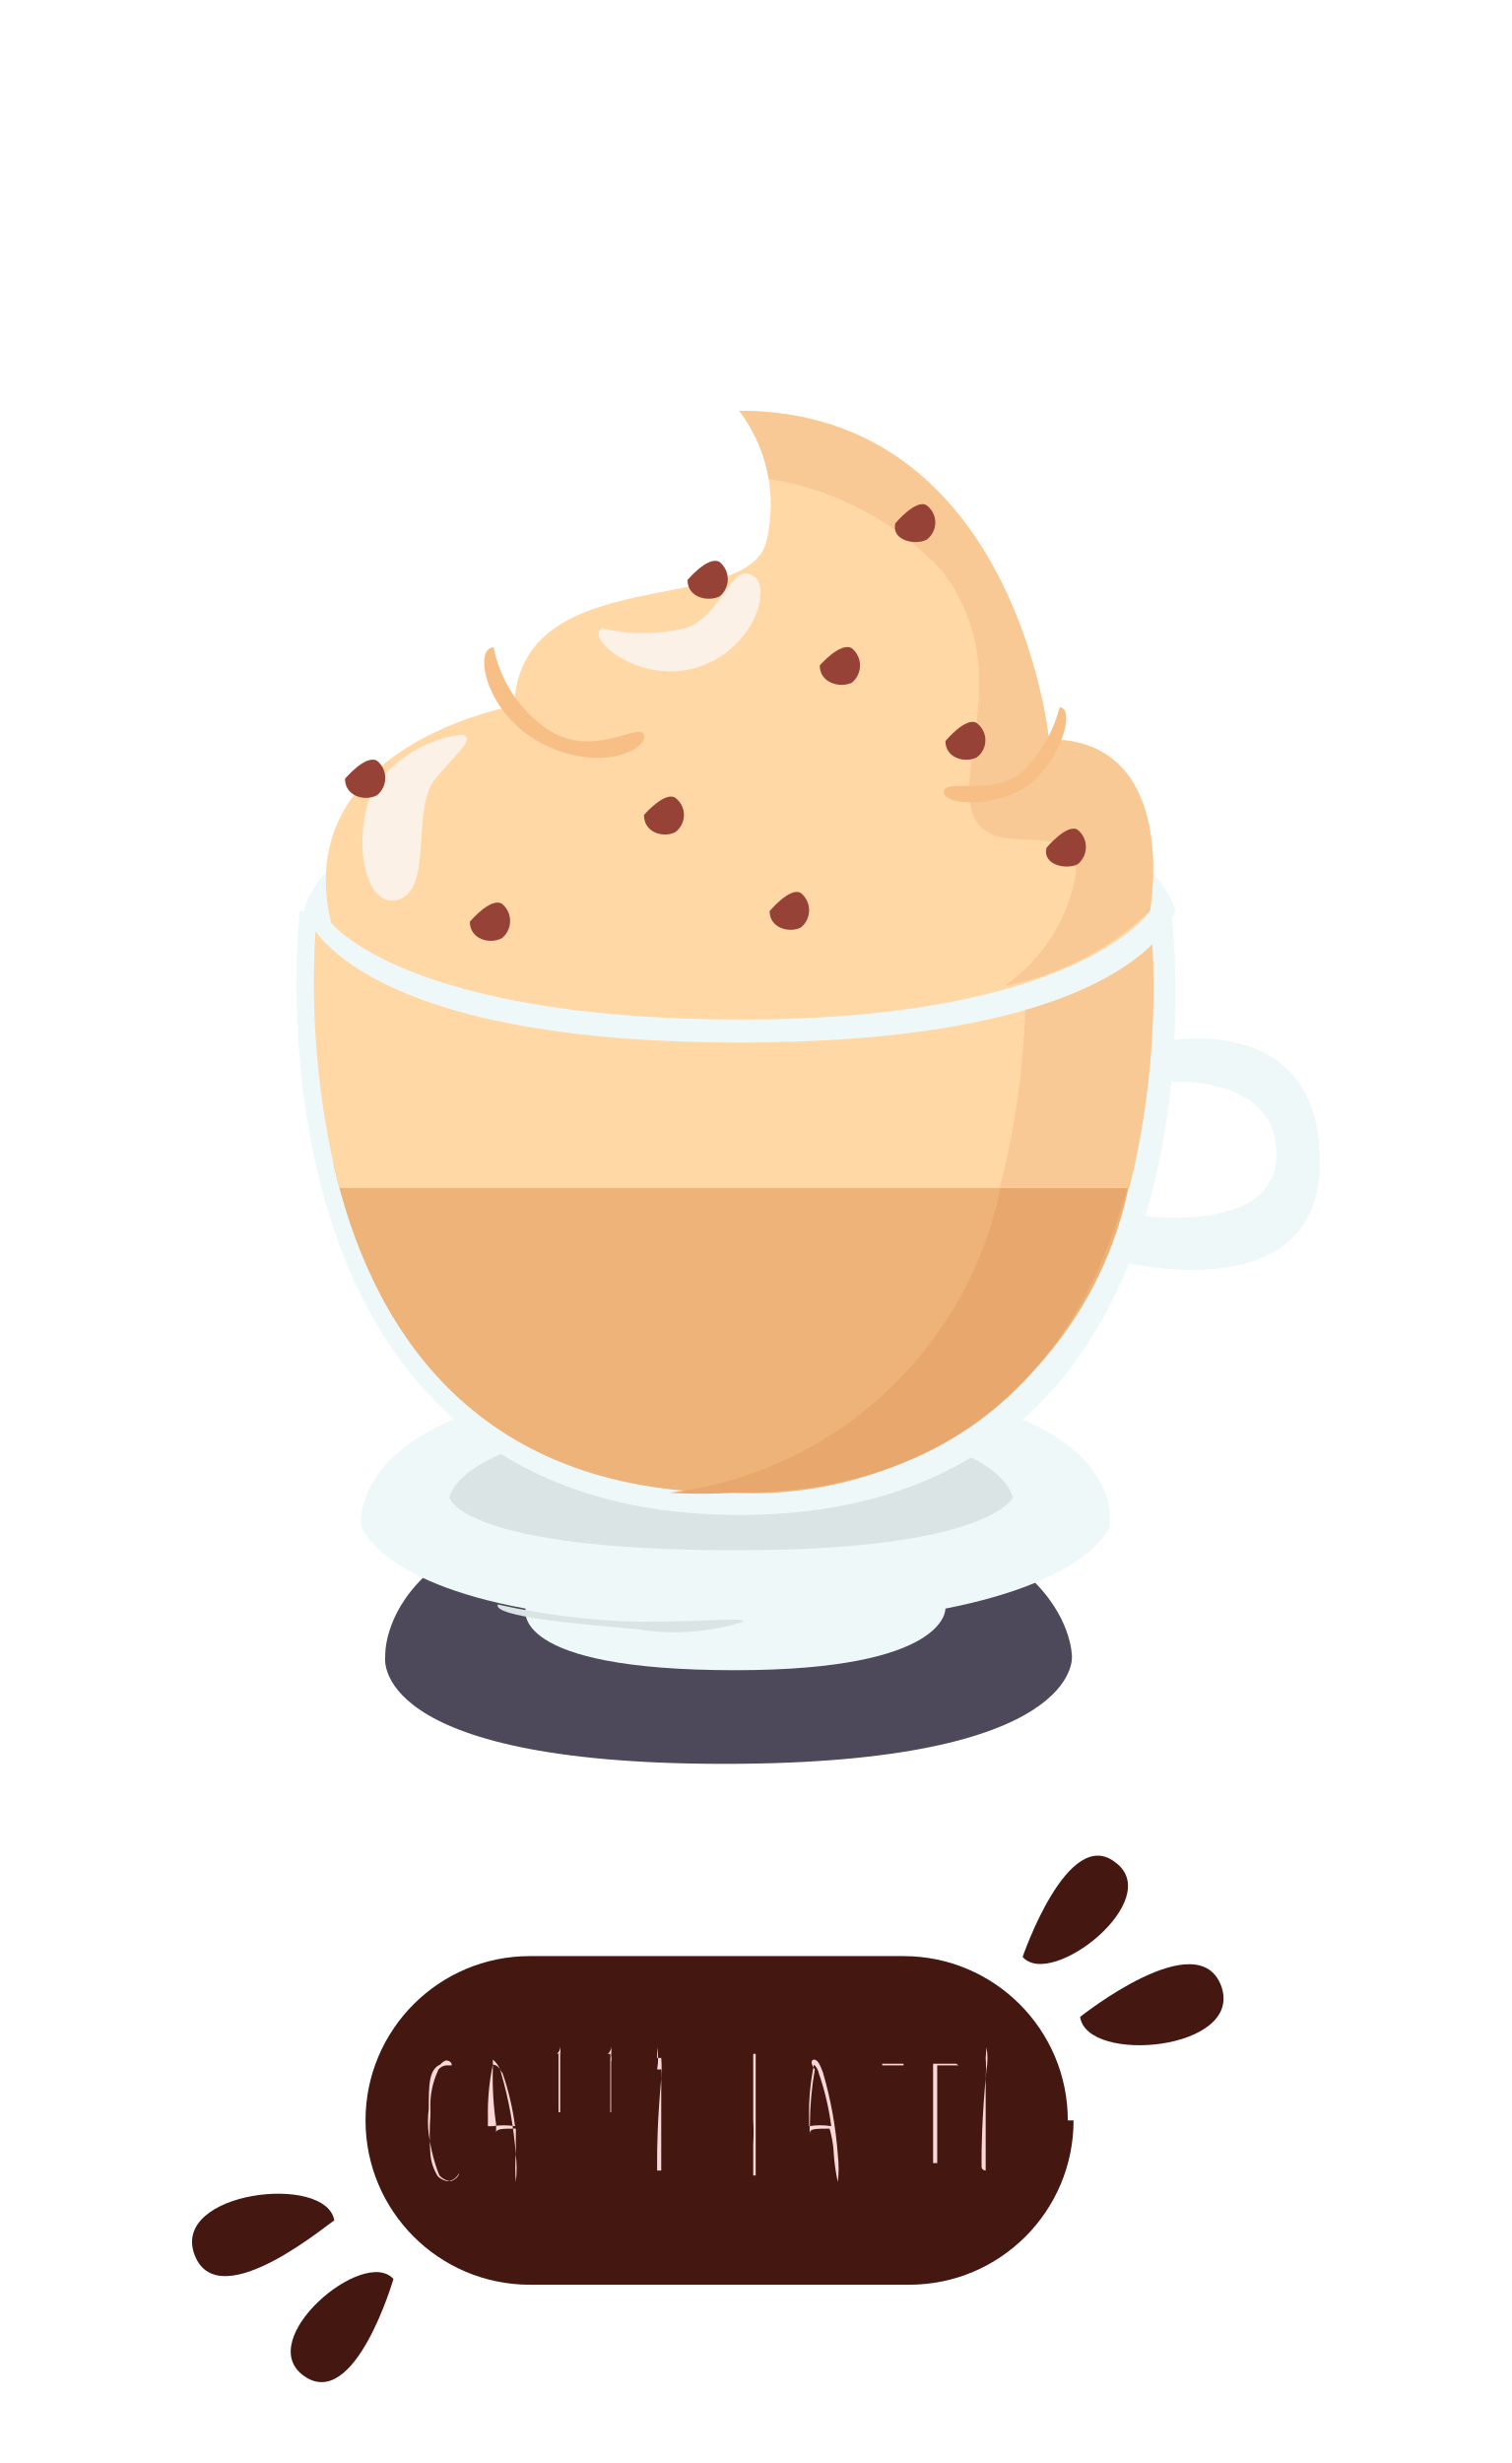
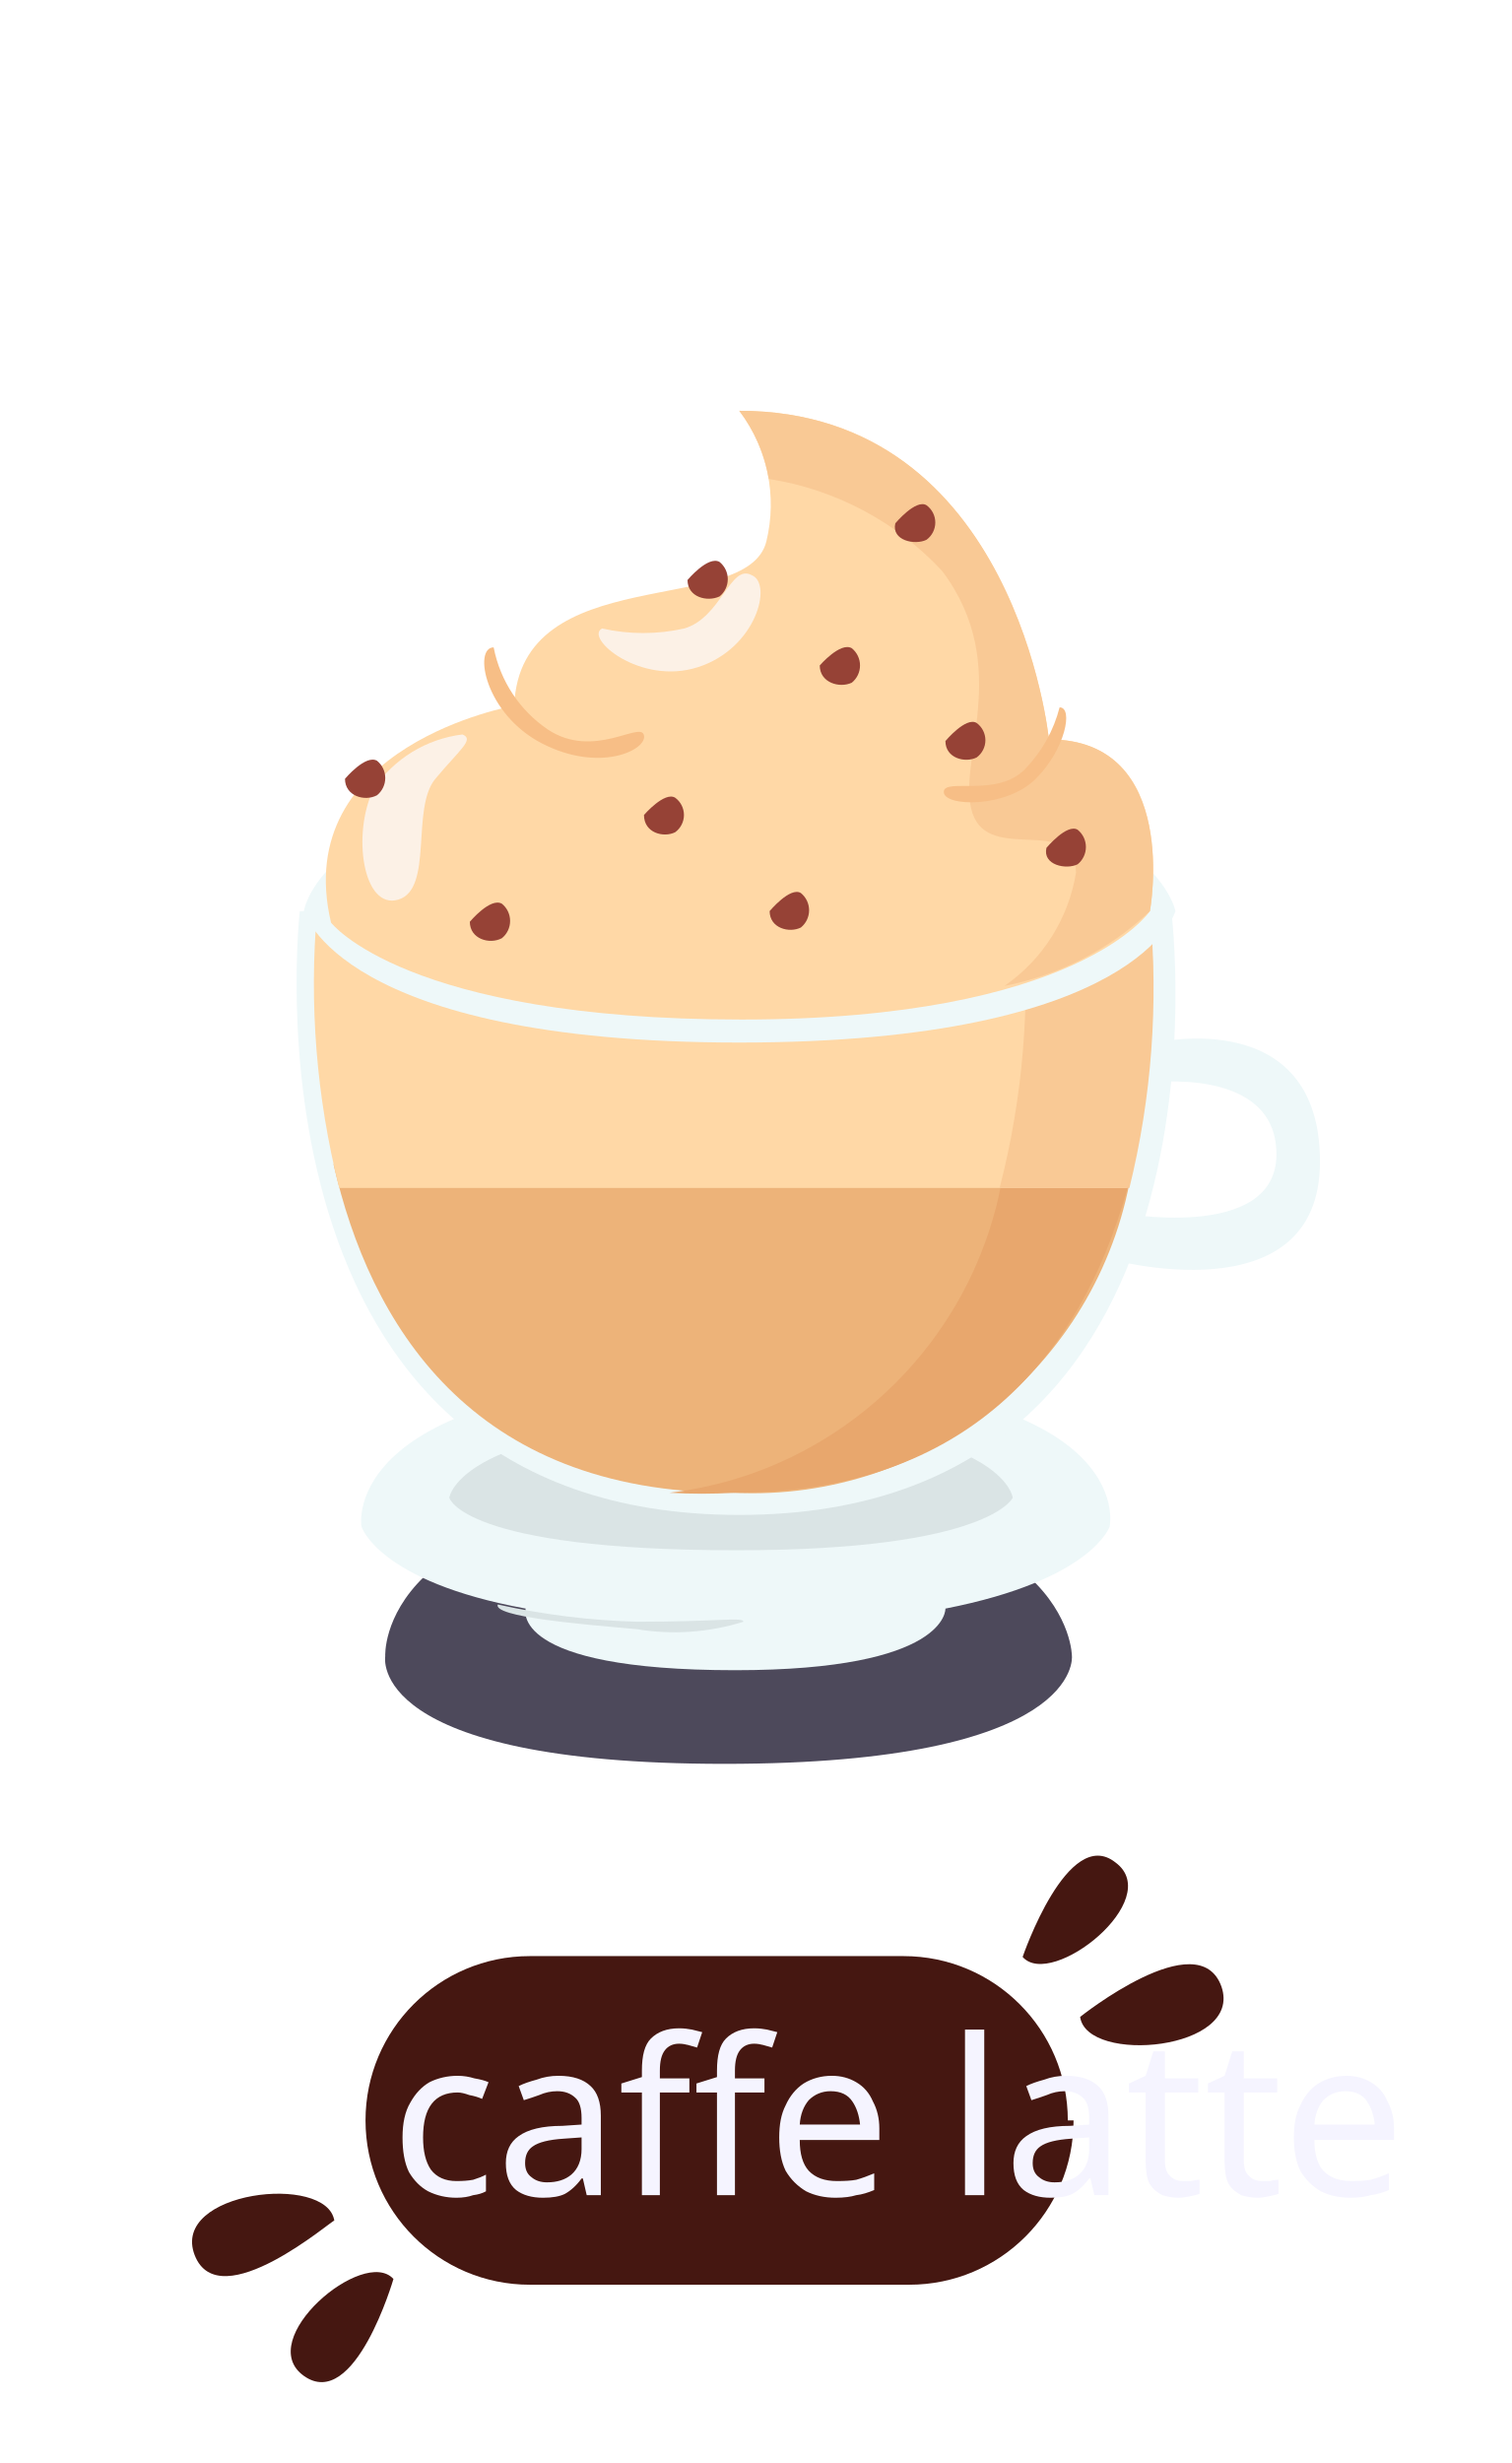
<svg xmlns="http://www.w3.org/2000/svg" viewBox="0 0 18.4 29.98">
  <defs>
-     <style>.cls-1{fill:none;}.cls-2{fill:#4d495b;}.cls-3{fill:#eef8f9;}.cls-4{fill:#dae4e5;}.cls-5{fill:#edb379;}.cls-6{fill:#e8a76d;}.cls-7{fill:#ffd8a6;}.cls-8{fill:#f9c995;}.cls-9{fill:#f7be86;}.cls-10{fill:#fcf1e6;}.cls-11{fill:#964236;}.cls-12{fill:#451711;}.cls-13{fill:#f9d9d7;}</style>
+     <style>.cls-1{fill:none;}.cls-2{fill:#4d495b;}.cls-3{fill:#eef8f9;}.cls-4{fill:#dae4e5;}.cls-5{fill:#edb379;}.cls-6{fill:#e8a76d;}.cls-7{fill:#ffd8a6;}.cls-8{fill:#f9c995;}.cls-9{fill:#f7be86;}.cls-10{fill:#fcf1e6;}.cls-11{fill:#964236;}.cls-12{fill:#451711;}.cls-13{font-size:2.65px;fill:#f5f4ff;font-family:AmaticSC-Regular, Amatic SC;}</style>
  </defs>
  <g id="coffee_types_illustration_pack" data-name="coffee types illustration pack">
    <rect class="cls-1" width="18.4" height="29.98" rx="8" />
    <path class="cls-2" d="M4.69,20.16s-.11-1.94,4.13-1.94,4.23,1.94,4.23,1.94.14,1.31-4.23,1.31S4.69,20.16,4.69,20.16Z" />
    <path class="cls-3" d="M9,16.76c-4.91,0-4.6,1.82-4.6,1.82s.2.67,2,1h0s-.22.75,2.55.75c2.6,0,2.56-.75,2.56-.75h0c1.79-.35,2-1,2-1S13.9,16.76,9,16.76Z" />
    <path class="cls-4" d="M9,17.3c-3.41,0-3.53.93-3.53.93s.15.64,3.5.64c3.08,0,3.36-.64,3.36-.64S12.22,17.3,9,17.3Z" />
    <path class="cls-4" d="M9.05,19.74c0-.06-.3,0-1.29,0a8.87,8.87,0,0,1-1.7-.21c-.06.15,1,.24,1.69.3A2.8,2.8,0,0,0,9.05,19.74Z" />
    <path class="cls-3" d="M14.08,12.69l-.1.49s1.56-.21,1.56.87-1.94.71-1.94.71l-.12.56s2.59.73,2.59-1.18S14.08,12.69,14.08,12.69Z" />
    <path class="cls-3" d="M14.26,11.09H3.65S2.8,18.44,9,18.44,14.26,11.09,14.26,11.09Z" />
    <path class="cls-5" d="M4.06,14.17c.44,1.93,1.66,4,4.86,4a4.68,4.68,0,0,0,4.87-4Z" />
    <path class="cls-6" d="M12.23,14.17a4.68,4.68,0,0,1-4.08,4,6.56,6.56,0,0,0,.79,0c3.2,0,4.42-2.12,4.86-4Z" />
    <path class="cls-7" d="M13.72,14.46A10.15,10.15,0,0,0,14,11.09H3.86a10.15,10.15,0,0,0,.27,3.37Z" />
    <path class="cls-8" d="M14,11.09H12.45a10,10,0,0,1-.28,3.37h1.58A10.15,10.15,0,0,0,14,11.09Z" />
    <path class="cls-3" d="M9,9.34c-5.07,0-5.3,1.75-5.3,1.75s.42,1.6,5.3,1.6,5.31-1.6,5.31-1.6S14,9.34,9,9.34Z" />
    <path class="cls-7" d="M12.77,9S12.37,5,9,5a1.89,1.89,0,0,1,.33,1.59c-.23.93-3,.22-3.07,2,0,0-2.74.48-2.23,2.64,0,0,.9,1.18,5,1.18S14,11.09,14,11.09,14.38,9,12.77,9Z" />
    <path class="cls-8" d="M12.23,12A3.55,3.55,0,0,0,14,11.09S14.38,9,12.77,9C12.77,9,12.37,5,9,5a1.9,1.9,0,0,1,.36.83,3.65,3.65,0,0,1,2.11,1.12c.88,1.17.16,2.33.37,2.95s1.24,0,1.26.72A2.08,2.08,0,0,1,12.23,12Z" />
    <path class="cls-9" d="M12.9,8.61a1.67,1.67,0,0,1-.41.74c-.34.37-1,.11-1,.29s.76.2,1.12-.16S13.07,8.61,12.9,8.61Z" />
    <path class="cls-9" d="M6.67,8.88a1.57,1.57,0,0,1-.66-1c-.25,0-.11.81.59,1.17s1.28.08,1.24-.1S7.23,9.25,6.67,8.88Z" />
    <path class="cls-10" d="M5.63,8.94a1.53,1.53,0,0,0-1.08.66c-.27.55-.13,1.48.3,1.35S5,9.84,5.3,9.48,5.78,9,5.63,8.94Z" />
    <path class="cls-10" d="M9.15,7c-.26-.14-.37.52-.82.65a2.28,2.28,0,0,1-1,0c-.22.11.46.7,1.17.47S9.41,7.1,9.15,7Z" />
    <path class="cls-11" d="M8.76,6.84c-.14-.08-.39.22-.39.22,0,.21.24.27.39.2A.27.27,0,0,0,8.76,6.84Z" />
    <path class="cls-11" d="M11.28,6.15c-.13-.08-.38.22-.38.22-.05.21.24.27.38.2A.26.26,0,0,0,11.28,6.15Z" />
    <path class="cls-11" d="M10.37,7.89c-.14-.08-.39.21-.39.21,0,.21.24.28.39.21A.27.27,0,0,0,10.37,7.89Z" />
    <path class="cls-11" d="M8.22,9.71c-.13-.08-.38.21-.38.21,0,.22.24.28.38.21A.26.26,0,0,0,8.22,9.71Z" />
    <path class="cls-11" d="M4.59,9.26c-.14-.08-.39.22-.39.22,0,.21.24.28.39.2A.27.27,0,0,0,4.59,9.26Z" />
    <path class="cls-11" d="M6.11,11c-.14-.08-.39.22-.39.22,0,.21.24.28.39.2A.27.27,0,0,0,6.11,11Z" />
    <path class="cls-11" d="M9.75,10.87c-.13-.08-.38.22-.38.22,0,.21.24.27.38.2A.27.27,0,0,0,9.75,10.87Z" />
    <path class="cls-11" d="M11.89,8.8c-.13-.08-.38.22-.38.22,0,.21.24.27.38.2A.26.26,0,0,0,11.89,8.8Z" />
    <path class="cls-11" d="M13.12,10.1c-.13-.08-.38.22-.38.22-.05.21.24.27.38.2A.27.27,0,0,0,13.12,10.1Z" />
    <path class="cls-12" d="M13.07,25.81a2,2,0,0,1-2,2H6.45a2,2,0,0,1-2-2h0a2,2,0,0,1,2-2H11a2,2,0,0,1,2,2Z" />
    <path class="cls-12" d="M13.58,22.67c.61.45-.78,1.55-1.13,1.15C12.45,23.82,13,22.21,13.58,22.67Z" />
    <path class="cls-12" d="M14.87,24.18c.27.78-1.64.95-1.72.37C13.15,24.55,14.59,23.4,14.87,24.18Z" />
    <path class="cls-12" d="M3.7,28.92c-.62-.44.73-1.58,1.09-1.18C4.79,27.74,4.32,29.36,3.7,28.92Z" />
    <path class="cls-12" d="M2.37,27.45c-.3-.78,1.61-1,1.7-.42C4.07,27,2.67,28.22,2.37,27.45Z" />
-     <path class="cls-13" d="M5.43,25.08h0s.07,0,.07.06v0h0s0,0-.06,0-.11.05-.11.07a1,1,0,0,0-.09.46v.08a3.14,3.14,0,0,0,0,.47.6.6,0,0,0,.09.27.22.22,0,0,0,.12.06s.09,0,.14-.1h0l0,0h0s0,.06-.1.1H5.49a.21.21,0,0,1-.14-.07s-.09-.2-.13-.5a1.2,1.2,0,0,1,0-.31v0c0-.29,0-.48.14-.54A.16.16,0,0,1,5.43,25.08Z" />
-     <path class="cls-13" d="M6,25.07h0a.29.29,0,0,1,.1.16,4.82,4.82,0,0,1,.18,1,1.4,1.4,0,0,1,0,.33s0,0,0,0a2.29,2.29,0,0,1,0-.35s0-.12,0-.3h0c-.16,0-.24,0-.24.05v.17l0,.41a0,0,0,0,1,0,0s0,0,0,0,0,0,0,0c0-.31,0-.5,0-.56v-.12A3.92,3.92,0,0,1,6,25.18C6,25.11,6,25.07,6,25.07Zm0,.06a2.84,2.84,0,0,0-.06.64s0,0,0,.11H6a.88.88,0,0,1,.27,0h0a3.25,3.25,0,0,0-.15-.64C6.07,25.16,6.06,25.14,6,25.13Z" />
-     <path class="cls-13" d="M6.78,25a.17.17,0,0,1,.06,0l.19,0H7s0,0,0,0l-.2,0v.16c0,.22,0,.4,0,.55v0H7l0,0v0H6.82c0,.27,0,.45,0,.55v.15h0v-.79c0-.3,0-.47,0-.52v-.08a.43.43,0,0,0,0-.11A.11.11,0,0,1,6.78,25Z" />
-     <path class="cls-13" d="M7.4,25l.06,0q.18,0,.18,0h0s0,0,0,0l-.21,0a.32.32,0,0,1,0,.07v.09c0,.22,0,.4,0,.55v0h.17v0H7.44v.55s0,.08,0,.15h0v-.79c0-.3,0-.47,0-.52a.19.19,0,0,0,0-.08.43.43,0,0,0,0-.11A.11.11,0,0,1,7.4,25Z" />
-     <path class="cls-13" d="M8,25.05h.23v0a0,0,0,0,1,0,0H8.05a1.44,1.44,0,0,1,0,.24c0,.26,0,.41,0,.46l.18,0,0,0h0l0,0-.18,0c0,.29,0,.49,0,.59v.08s0,0,0,0H8l.17,0h0s0,0,0,0h0s0,0,0,0H8s0,0,0-.05v-.07c0-.13,0-.49.06-1.11H8a.75.75,0,0,0,0-.27Z" />
-     <path class="cls-13" d="M9.17,25h0s0,0,0,0h0c0,.31,0,.58,0,.8a2.54,2.54,0,0,1,0,.3v.38h.25v0s0,0-.07,0H9.2a0,0,0,0,1,0,0v-.43c0-.39,0-.71,0-1V25S9.15,25,9.17,25Z" />
-     <path class="cls-13" d="M9.91,25.07h0c.05,0,.08.08.11.16a4.82,4.82,0,0,1,.18,1,1.4,1.4,0,0,1,0,.33s0,0,0,0a2.29,2.29,0,0,1-.05-.35s0-.12-.05-.3h0c-.16,0-.24,0-.24.05v.17l0,.41a0,0,0,0,1,0,0h0a0,0,0,0,1,0,0c0-.31,0-.5,0-.56a.49.49,0,0,1,0-.12,4,4,0,0,1,.06-.67C9.86,25.11,9.88,25.07,9.91,25.07Zm0,.06a2.84,2.84,0,0,0-.06.64s0,0,0,.11h0a.84.84,0,0,1,.27,0h0a3.25,3.25,0,0,0-.15-.64A.21.21,0,0,0,9.91,25.13Z" />
-     <path class="cls-13" d="M11,25.14v0h0s0,0-.12,0h-.14v.24c0,.44,0,.76,0,.95h0v0h0a.08.08,0,0,1,0,0c0-.07,0-.38,0-.95,0-.1,0-.18,0-.26h-.16l0,0s0,0,0,0H11Z" />
-     <path class="cls-13" d="M11.67,25.14v0h0s0,0-.12,0h-.14v.24c0,.44,0,.76,0,.95h0v0h-.05v0c0-.07,0-.38,0-.95v-.26h-.17a0,0,0,0,1,0,0s0,0,0,0h.45Z" />
-     <path class="cls-13" d="M12,25.05h.23v0a0,0,0,0,1,0,0H12a1.63,1.63,0,0,1,0,.24c0,.26,0,.41,0,.46l.18,0,0,0h0l0,0-.18,0c0,.29,0,.49,0,.59v.08s0,0,0,0h0l.17,0h0s0,0,0,0h0l0,0H12s-.05,0-.05-.05v-.07c0-.13,0-.49.06-1.11h0a.75.75,0,0,0,0-.27Z" />
+     <text class="cls-13" transform="translate(4.76 26.72)">caffe latte</text>
  </g>
</svg>
